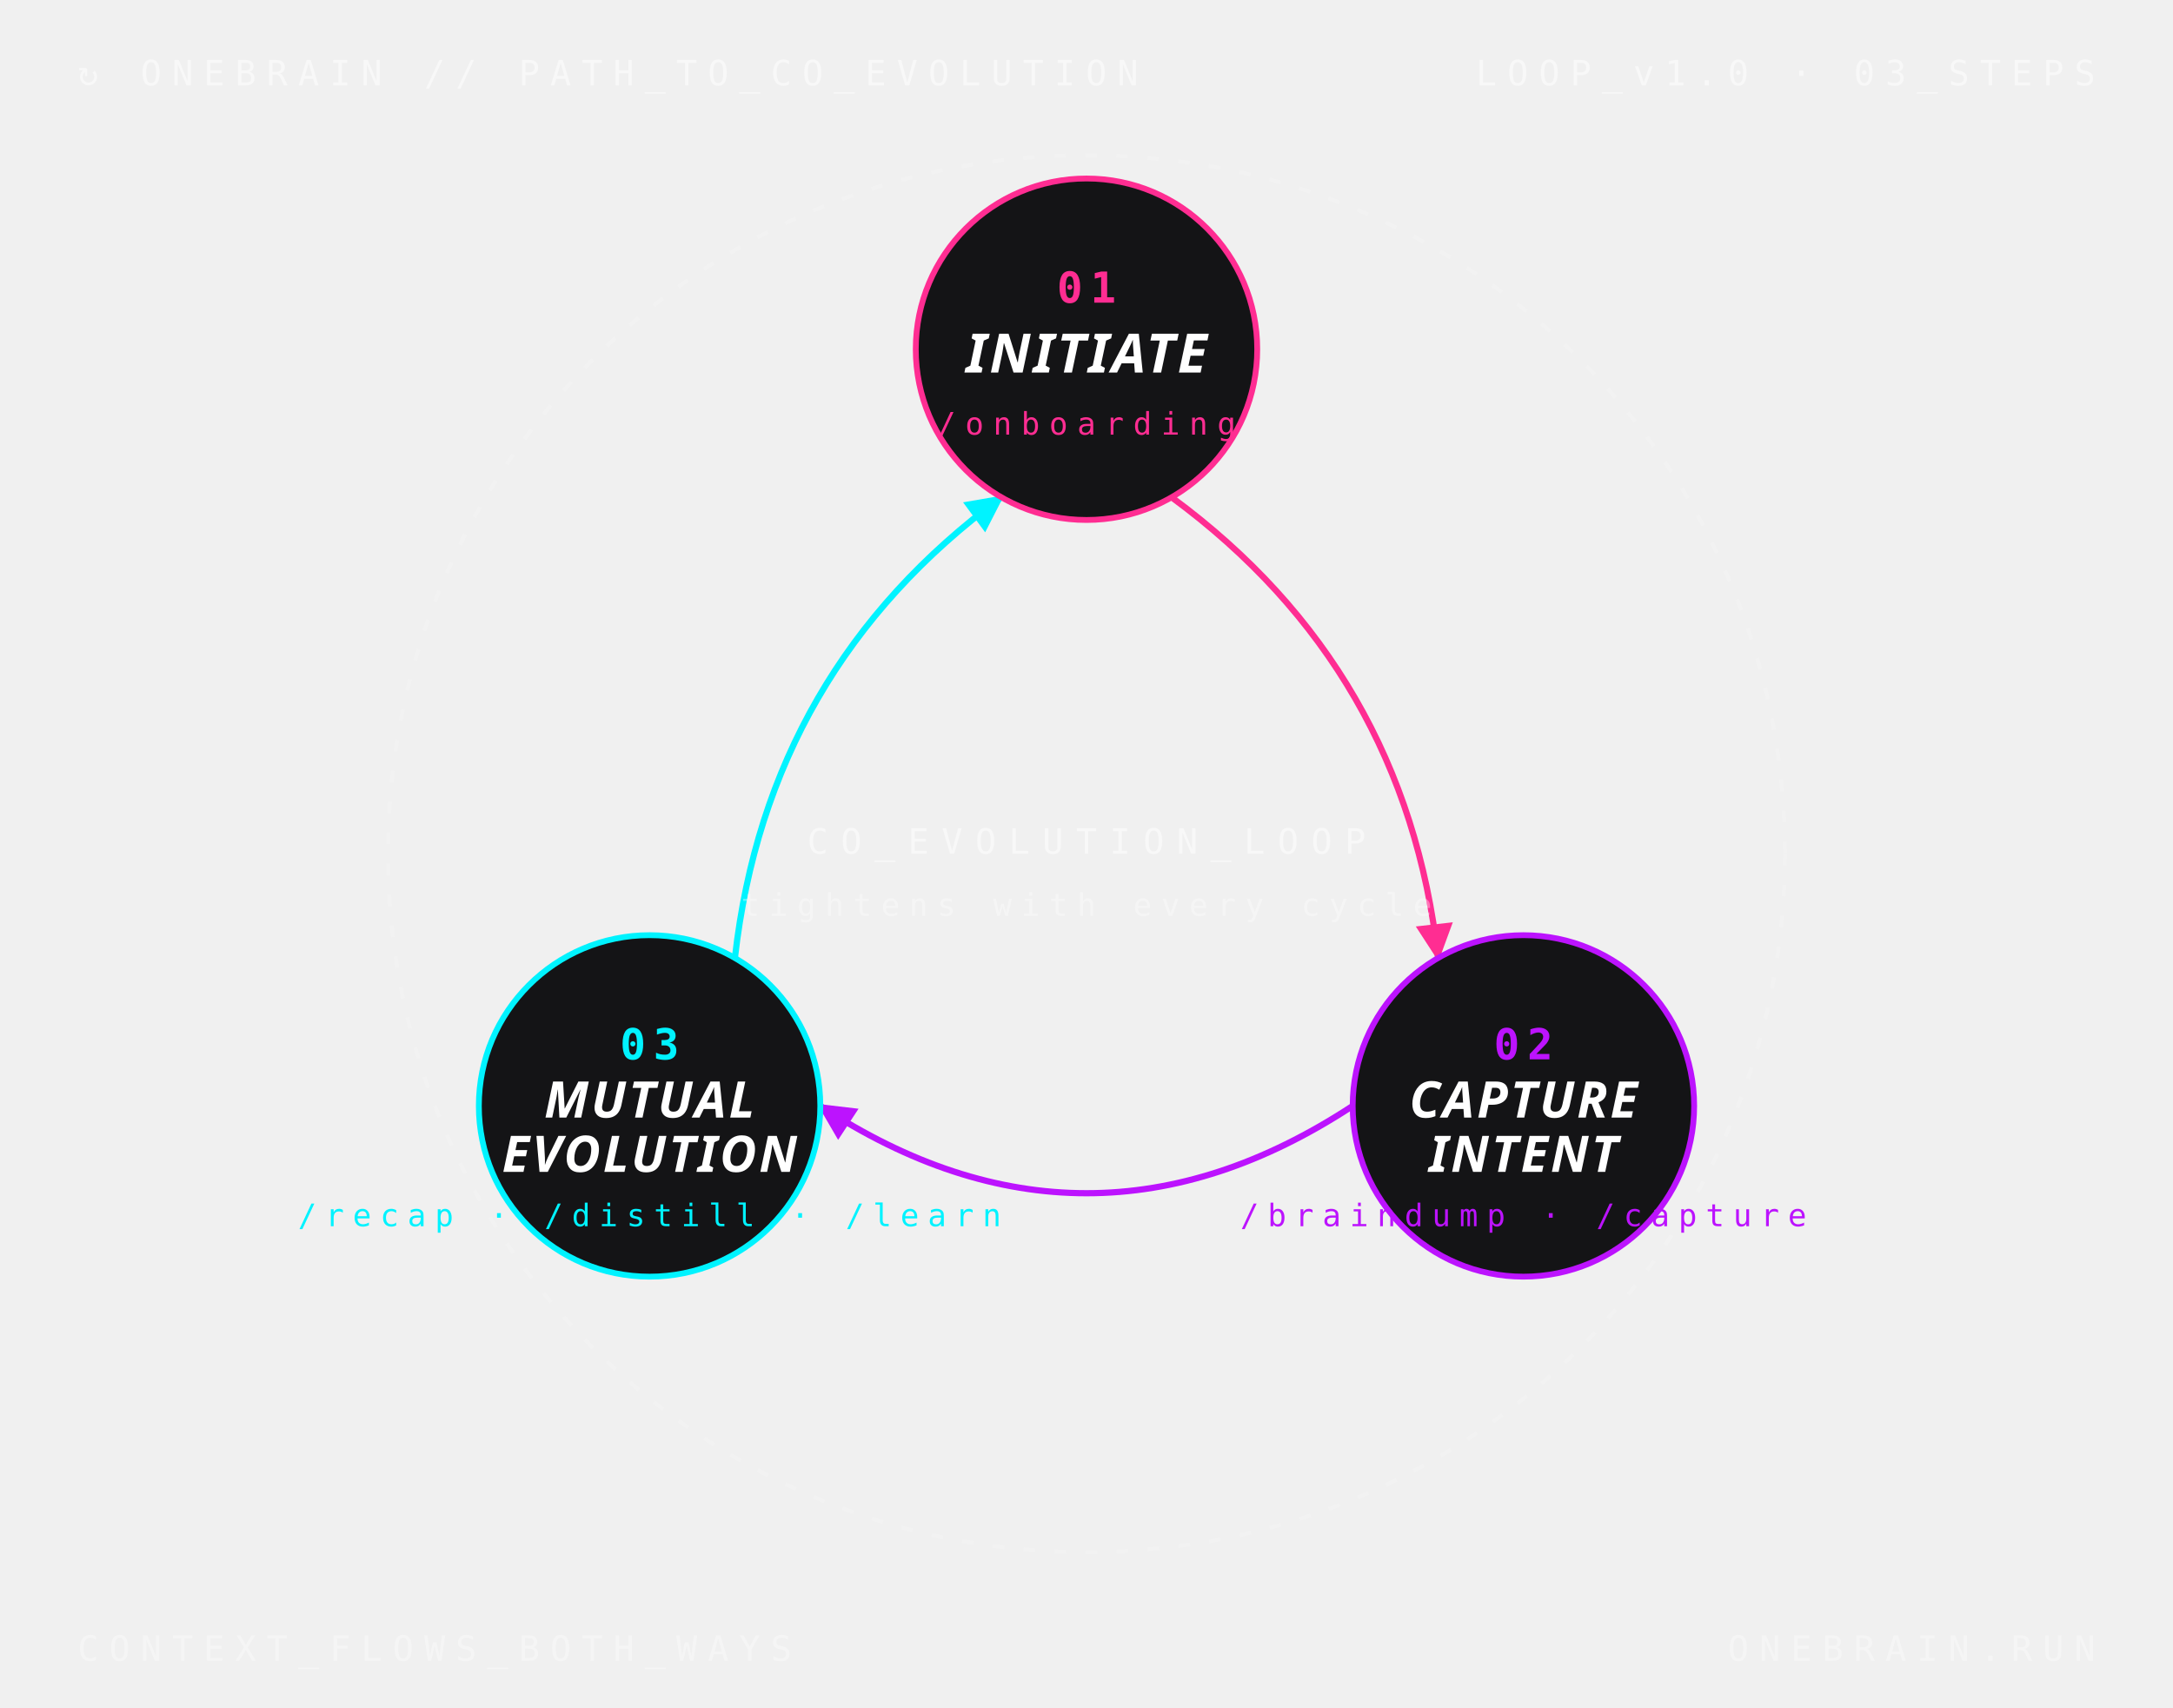
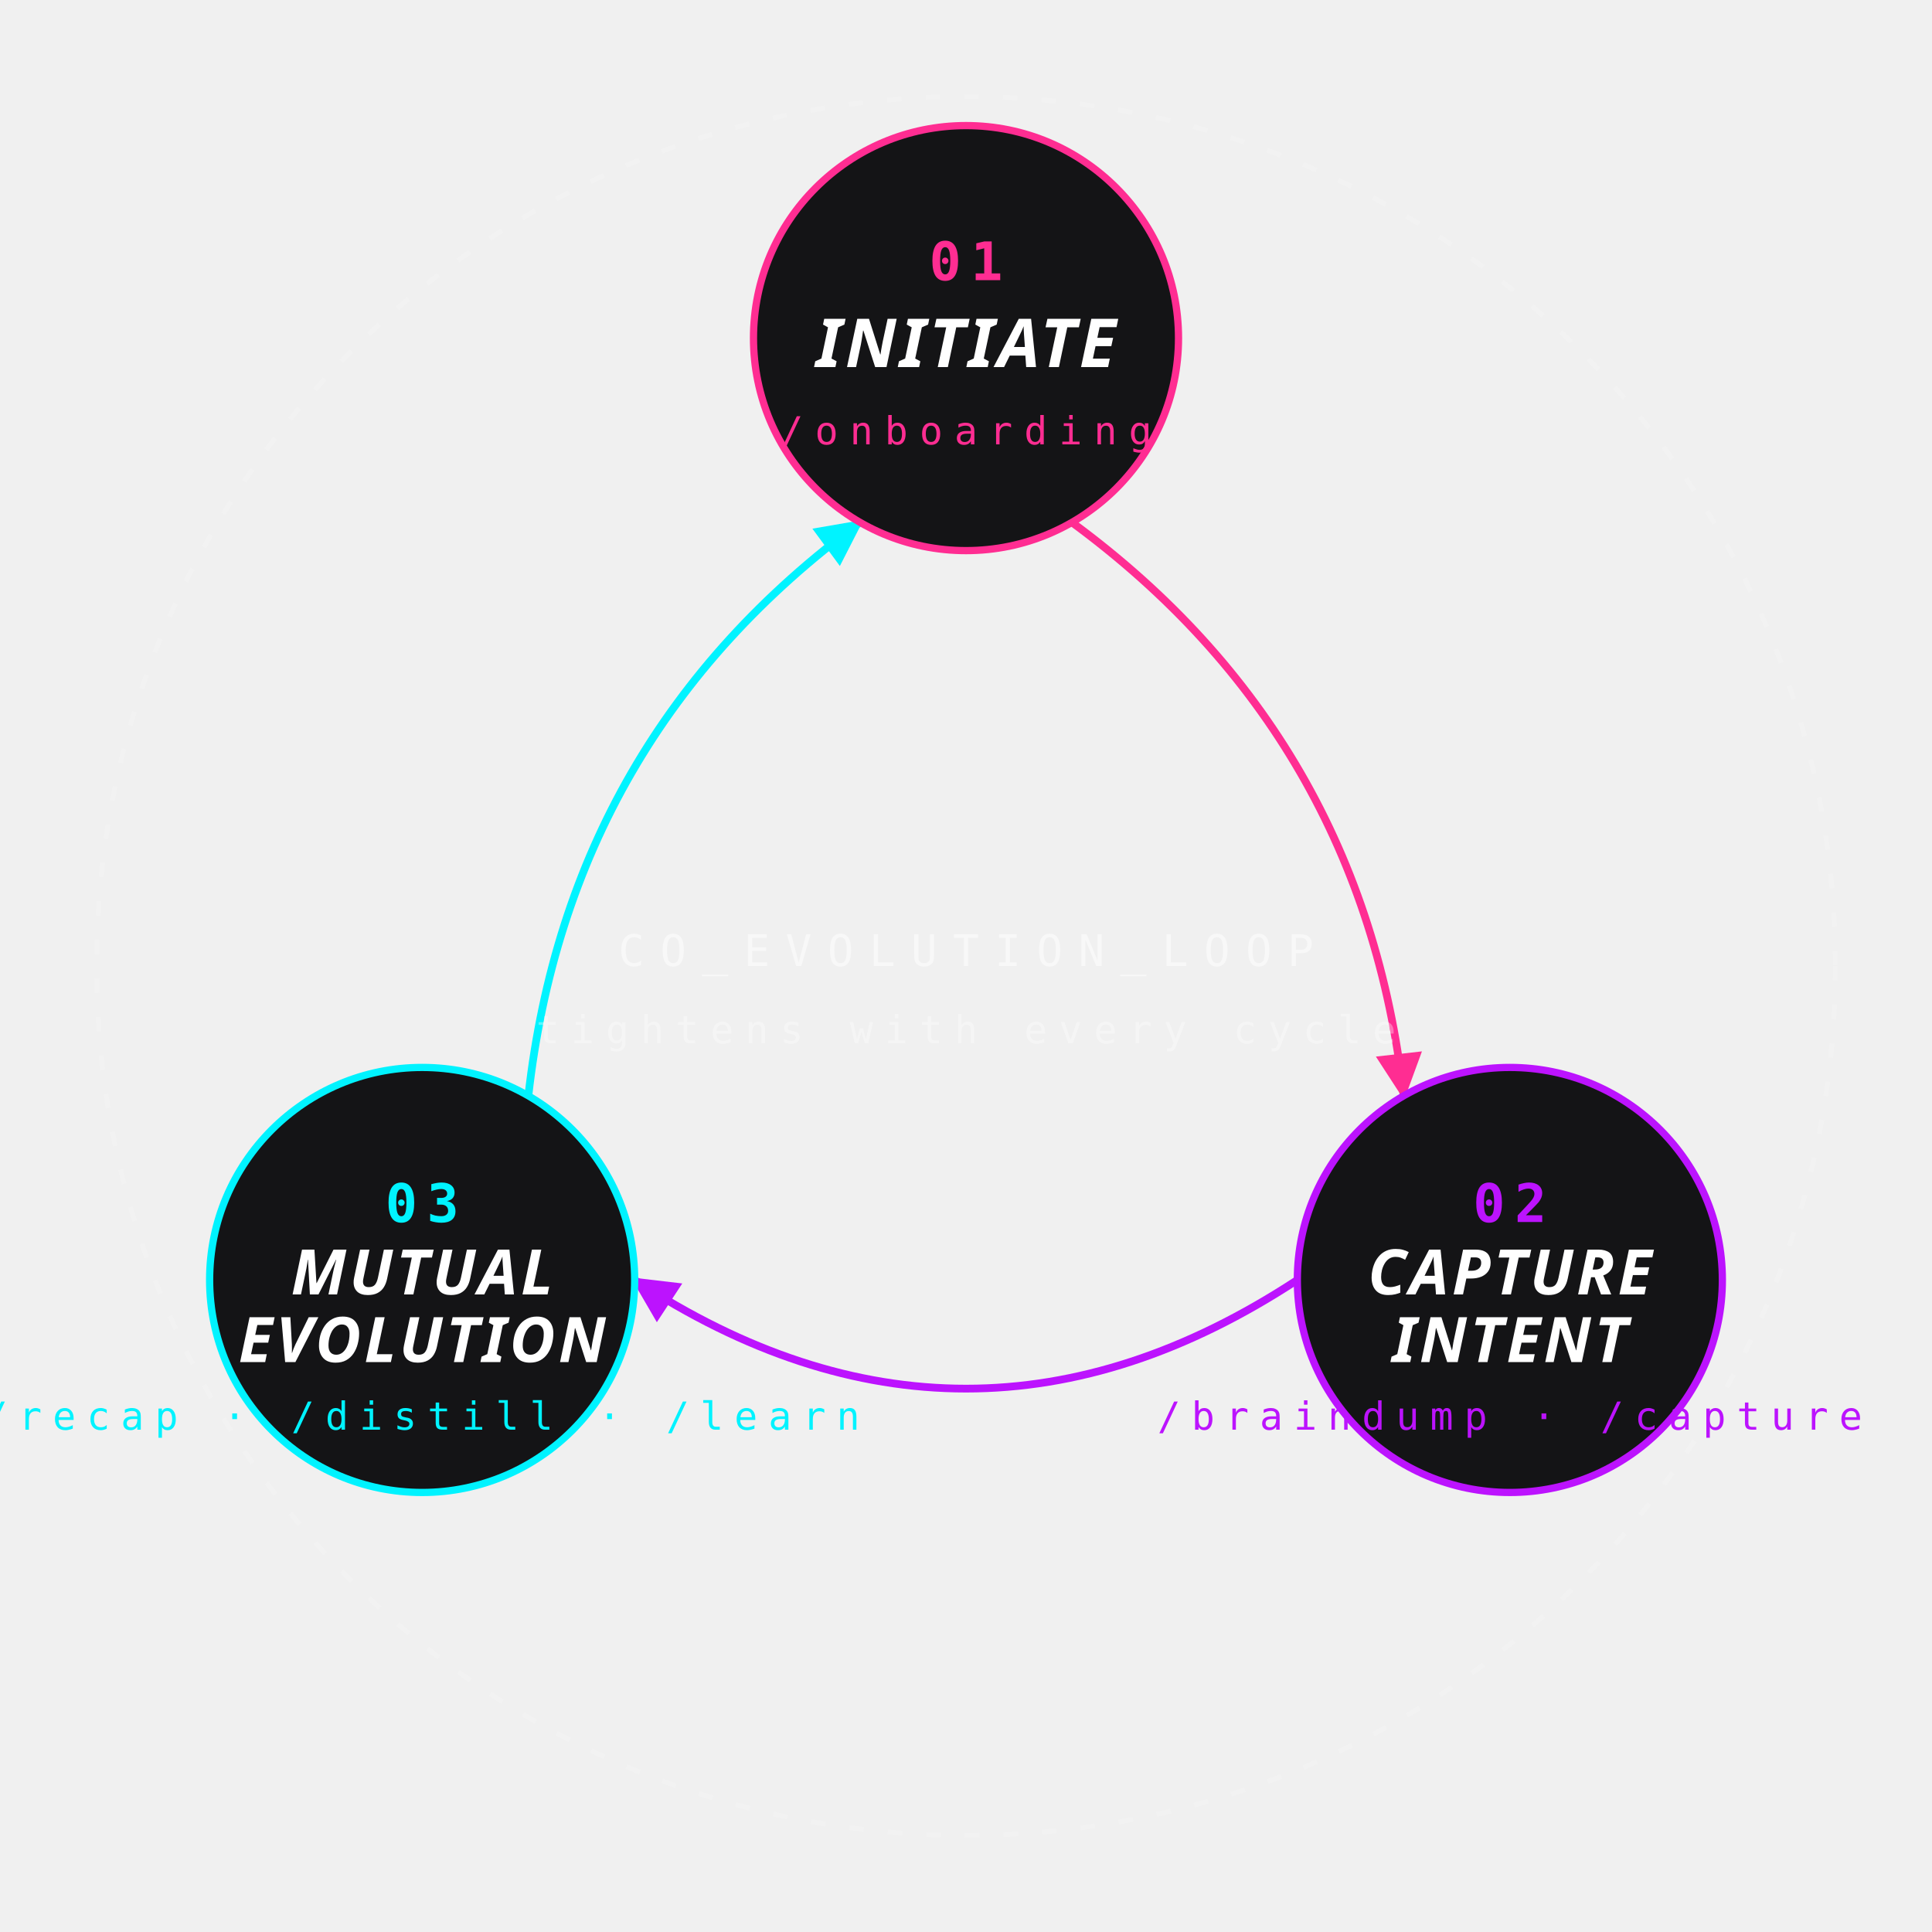
- <svg xmlns="http://www.w3.org/2000/svg" viewBox="-280 -220 560 440" width="560" height="440" role="img" aria-labelledby="title desc" font-family="'Chakra Petch', 'Inter', ui-sans-serif, system-ui, sans-serif">
+ <svg xmlns="http://www.w3.org/2000/svg" viewBox="-200 -200 400 400" width="400" height="400" role="img" aria-labelledby="title desc" font-family="'Chakra Petch', 'Inter', ui-sans-serif, system-ui, sans-serif">
  <style>
    .text-strong { fill: #ffffff; }
    .text-soft   { fill: rgba(255,255,255,0.78); }
    .text-fade   { fill: rgba(255,255,255,0.50); }
    .text-mute   { fill: rgba(255,255,255,0.35); }

    .leg { animation: leg-pulse 4.5s linear infinite; }
    .leg-2 { animation-delay: 1.5s; }
    .leg-3 { animation-delay: 3s; }
    @keyframes leg-pulse {
      0%, 33%, 100% { opacity: 0.5; }
      10%           { opacity: 1; }
    }

    .ring-orbit { animation: ring-orbit-spin 90s linear infinite; transform-origin: 0 0; }
    @keyframes ring-orbit-spin { to { transform: rotate(360deg); } }

    @media (prefers-reduced-motion: reduce) {
      .leg, .ring-orbit { animation: none; opacity: 0.5; }
    }
  </style>
  <defs>
    <marker id="ah-1" viewBox="0 0 10 10" refX="9" refY="5" markerWidth="6" markerHeight="6" orient="auto-start-reverse">
      <path d="M 0 0 L 10 5 L 0 10 z" fill="#ff2d92" />
    </marker>
    <marker id="ah-2" viewBox="0 0 10 10" refX="9" refY="5" markerWidth="6" markerHeight="6" orient="auto-start-reverse">
      <path d="M 0 0 L 10 5 L 0 10 z" fill="#bc13fe" />
    </marker>
    <marker id="ah-3" viewBox="0 0 10 10" refX="9" refY="5" markerWidth="6" markerHeight="6" orient="auto-start-reverse">
      <path d="M 0 0 L 10 5 L 0 10 z" fill="#00f3ff" />
    </marker>
  </defs>
  <circle class="ring-orbit" cx="0" cy="0" r="180" fill="none" stroke="rgba(255,255,255,0.14)" stroke-width="1" stroke-dasharray="3 5" />
  <g class="leg">
    <path d="M 22 -91.8 Q 82.2 -47.5 90.6 26.8" fill="none" stroke="#ff2d92" stroke-width="1.6" marker-end="url(#ah-1)" />
  </g>
  <g class="leg leg-2">
    <path d="M 68.6 65 Q 0 110 -68.6 65" fill="none" stroke="#bc13fe" stroke-width="1.6" marker-end="url(#ah-2)" />
  </g>
  <g class="leg leg-3">
    <path d="M -90.6 26.8 Q -82.2 -47.5 -22 -91.8" fill="none" stroke="#00f3ff" stroke-width="1.6" marker-end="url(#ah-3)" />
  </g>
  <g transform="translate(0,-130)">
    <circle cx="0" cy="0" r="44" fill="rgba(2,2,4,0.92)" stroke="#ff2d92" stroke-width="1.5" />
    <text x="0" y="-12" text-anchor="middle" font-family="'JetBrains Mono', monospace" font-size="11" font-weight="700" fill="#ff2d92" letter-spacing="0.18em">01</text>
    <text x="0" y="6" text-anchor="middle" font-family="'Chakra Petch', sans-serif" font-style="italic" font-weight="700" font-size="14" letter-spacing="0.05em" class="text-strong">INITIATE</text>
    <text x="0" y="22" text-anchor="middle" font-family="'JetBrains Mono', monospace" font-size="8" letter-spacing="0.30em" fill="#ff2d92">/onboarding</text>
  </g>
  <g transform="translate(112.6,65)">
    <circle cx="0" cy="0" r="44" fill="rgba(2,2,4,0.92)" stroke="#bc13fe" stroke-width="1.5" />
    <text x="0" y="-12" text-anchor="middle" font-family="'JetBrains Mono', monospace" font-size="11" font-weight="700" fill="#bc13fe" letter-spacing="0.18em">02</text>
    <text x="0" y="3" text-anchor="middle" font-family="'Chakra Petch', sans-serif" font-style="italic" font-weight="700" font-size="13" letter-spacing="0.05em" class="text-strong">CAPTURE</text>
    <text x="0" y="17" text-anchor="middle" font-family="'Chakra Petch', sans-serif" font-style="italic" font-weight="700" font-size="13" letter-spacing="0.05em" class="text-strong">INTENT</text>
    <text x="0" y="31" text-anchor="middle" font-family="'JetBrains Mono', monospace" font-size="8" letter-spacing="0.28em" fill="#bc13fe">/braindump · /capture</text>
  </g>
  <g transform="translate(-112.6,65)">
    <circle cx="0" cy="0" r="44" fill="rgba(2,2,4,0.92)" stroke="#00f3ff" stroke-width="1.5" />
    <text x="0" y="-12" text-anchor="middle" font-family="'JetBrains Mono', monospace" font-size="11" font-weight="700" fill="#00f3ff" letter-spacing="0.18em">03</text>
    <text x="0" y="3" text-anchor="middle" font-family="'Chakra Petch', sans-serif" font-style="italic" font-weight="700" font-size="13" letter-spacing="0.05em" class="text-strong">MUTUAL</text>
    <text x="0" y="17" text-anchor="middle" font-family="'Chakra Petch', sans-serif" font-style="italic" font-weight="700" font-size="13" letter-spacing="0.05em" class="text-strong">EVOLUTION</text>
    <text x="0" y="31" text-anchor="middle" font-family="'JetBrains Mono', monospace" font-size="8" letter-spacing="0.28em" fill="#00f3ff">/recap · /distill · /learn</text>
  </g>
  <text x="0" y="0" text-anchor="middle" font-family="'JetBrains Mono', monospace" font-size="9" letter-spacing="0.36em" class="text-fade">CO_EVOLUTION_LOOP</text>
  <text x="0" y="16" text-anchor="middle" font-family="'JetBrains Mono', monospace" font-size="8" letter-spacing="0.30em" class="text-mute">tightens with every cycle</text>
-   <g font-family="'JetBrains Mono', ui-monospace, monospace" font-size="9" letter-spacing="0.30em">
-     <text x="-260" y="-198" class="text-fade">↻ ONEBRAIN // PATH_TO_CO_EVOLUTION</text>
-     <text x="260" y="-198" text-anchor="end" class="text-fade">LOOP_v1.0 · 03_STEPS</text>
-     <text x="-260" y="208" class="text-mute">CONTEXT_FLOWS_BOTH_WAYS</text>
-     <text x="260" y="208" text-anchor="end" class="text-mute">ONEBRAIN.RUN</text>
-   </g>
</svg>
